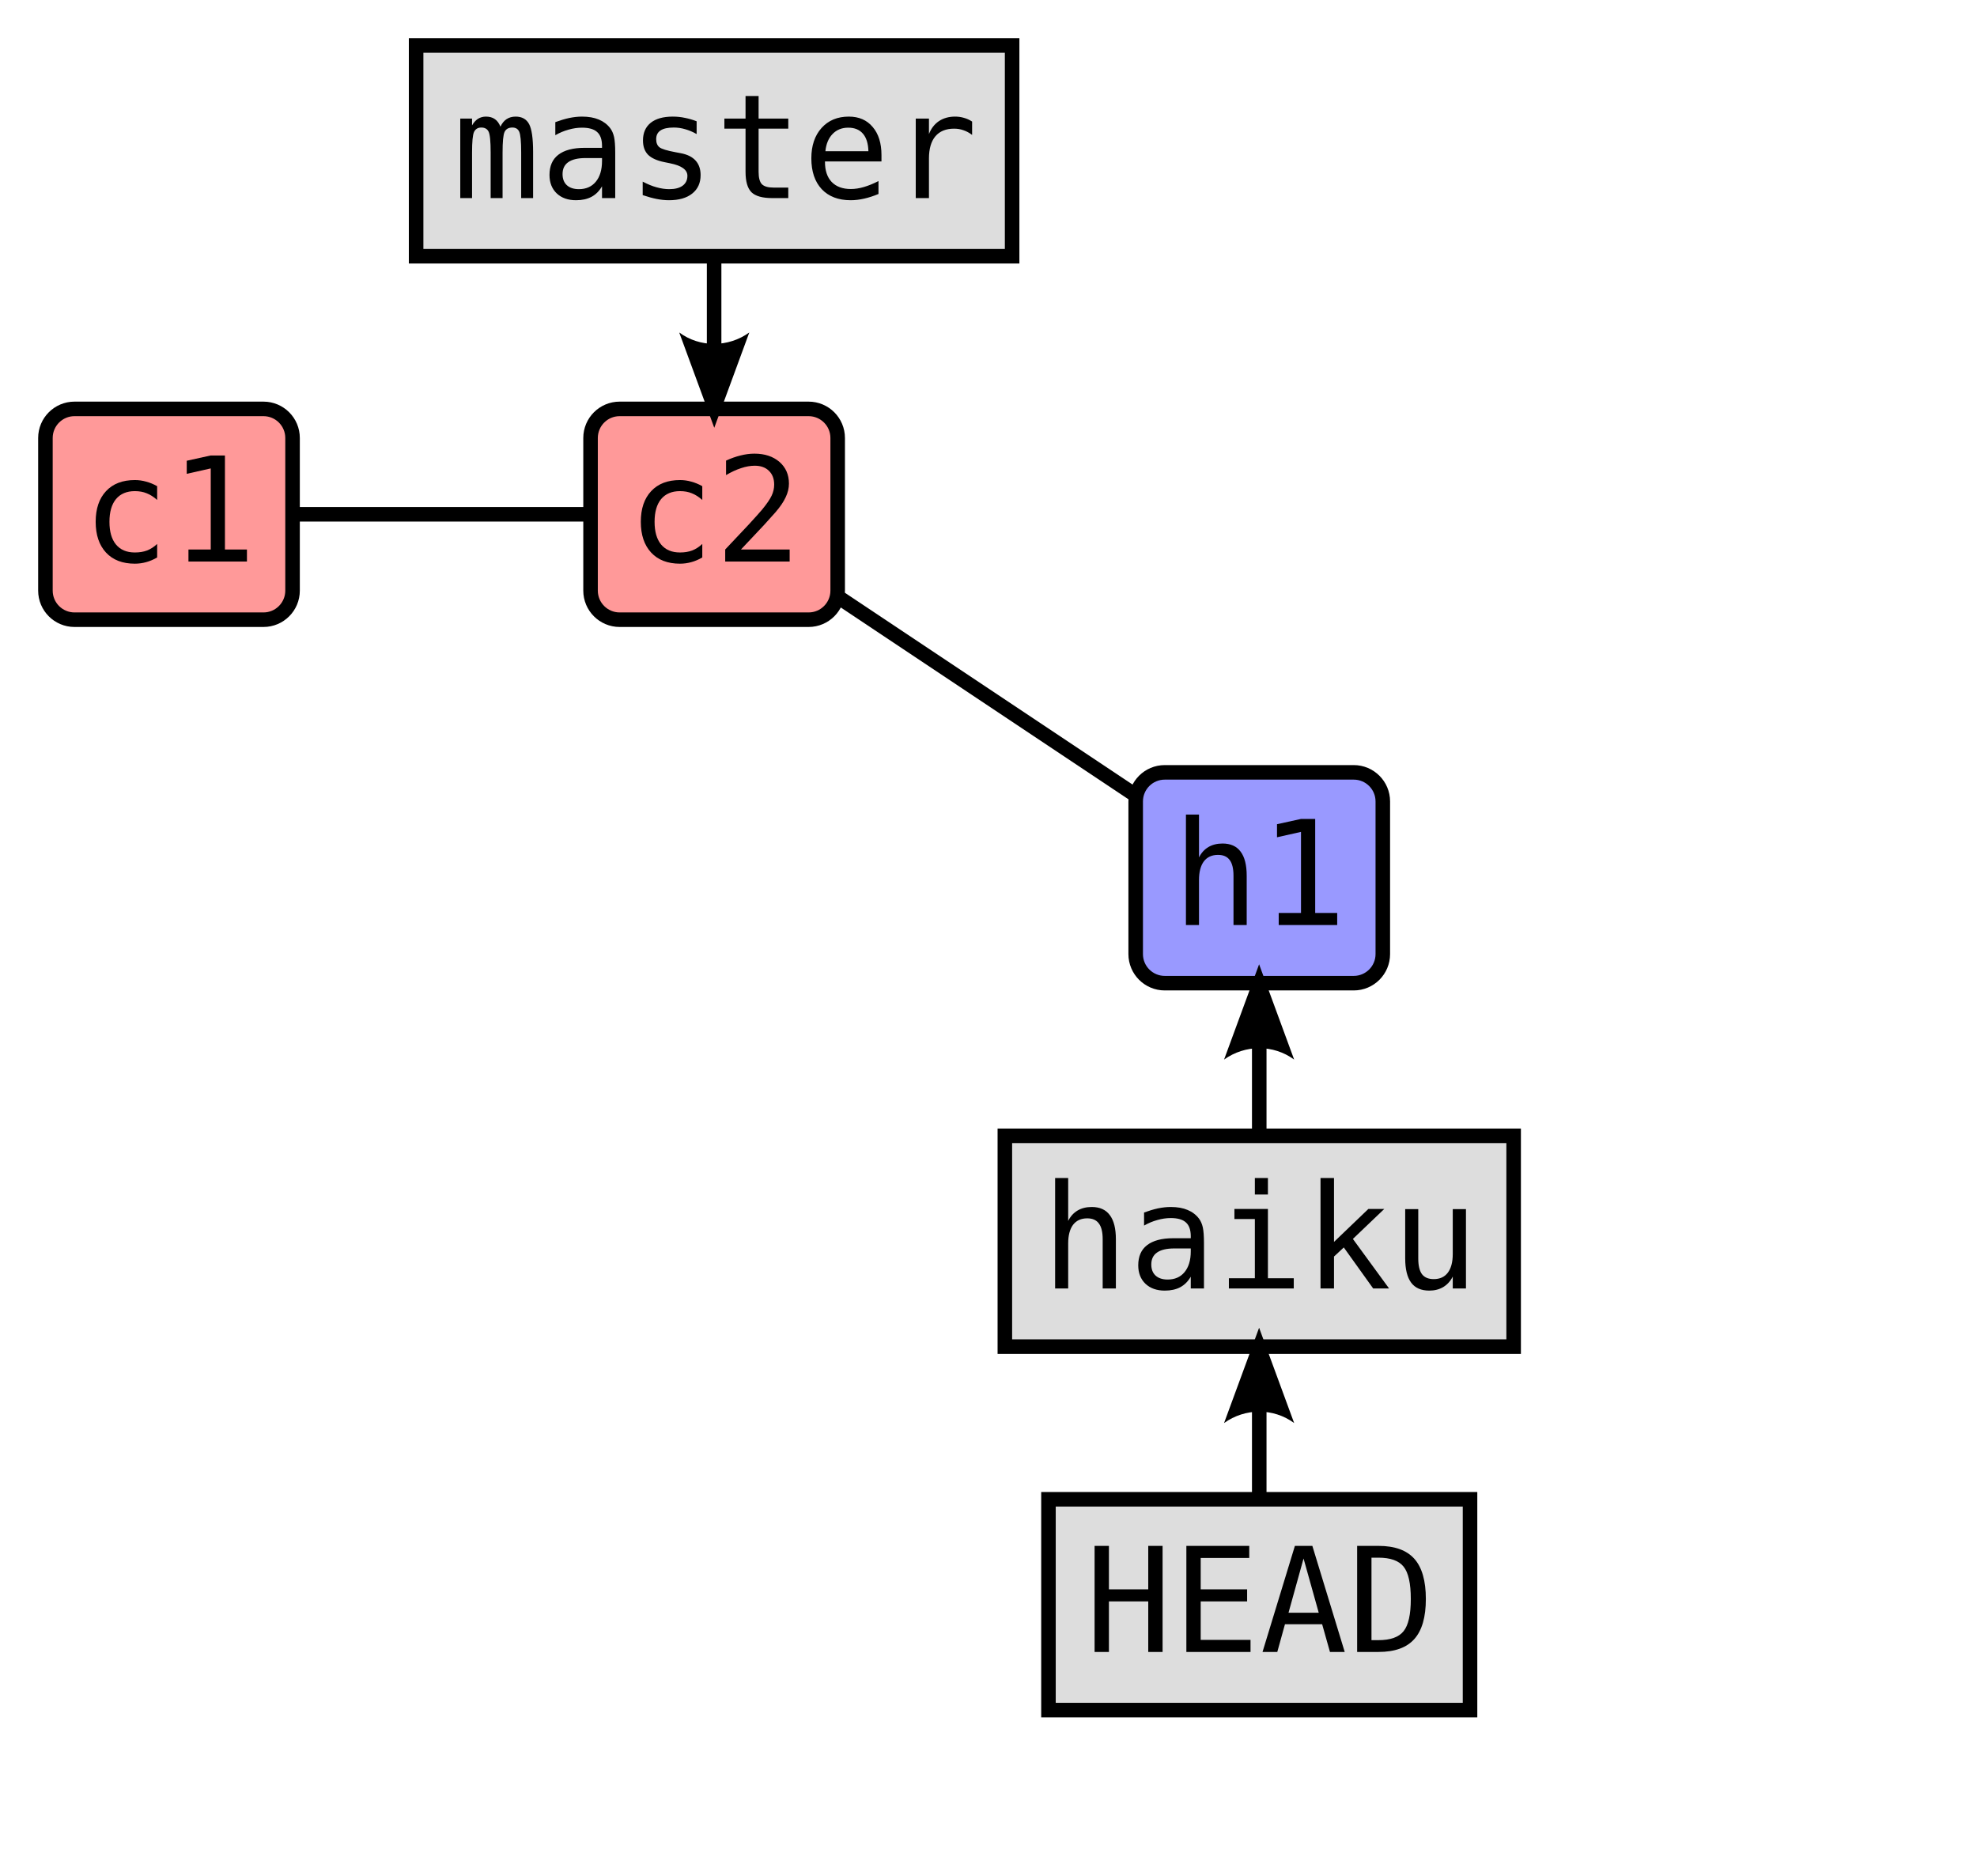
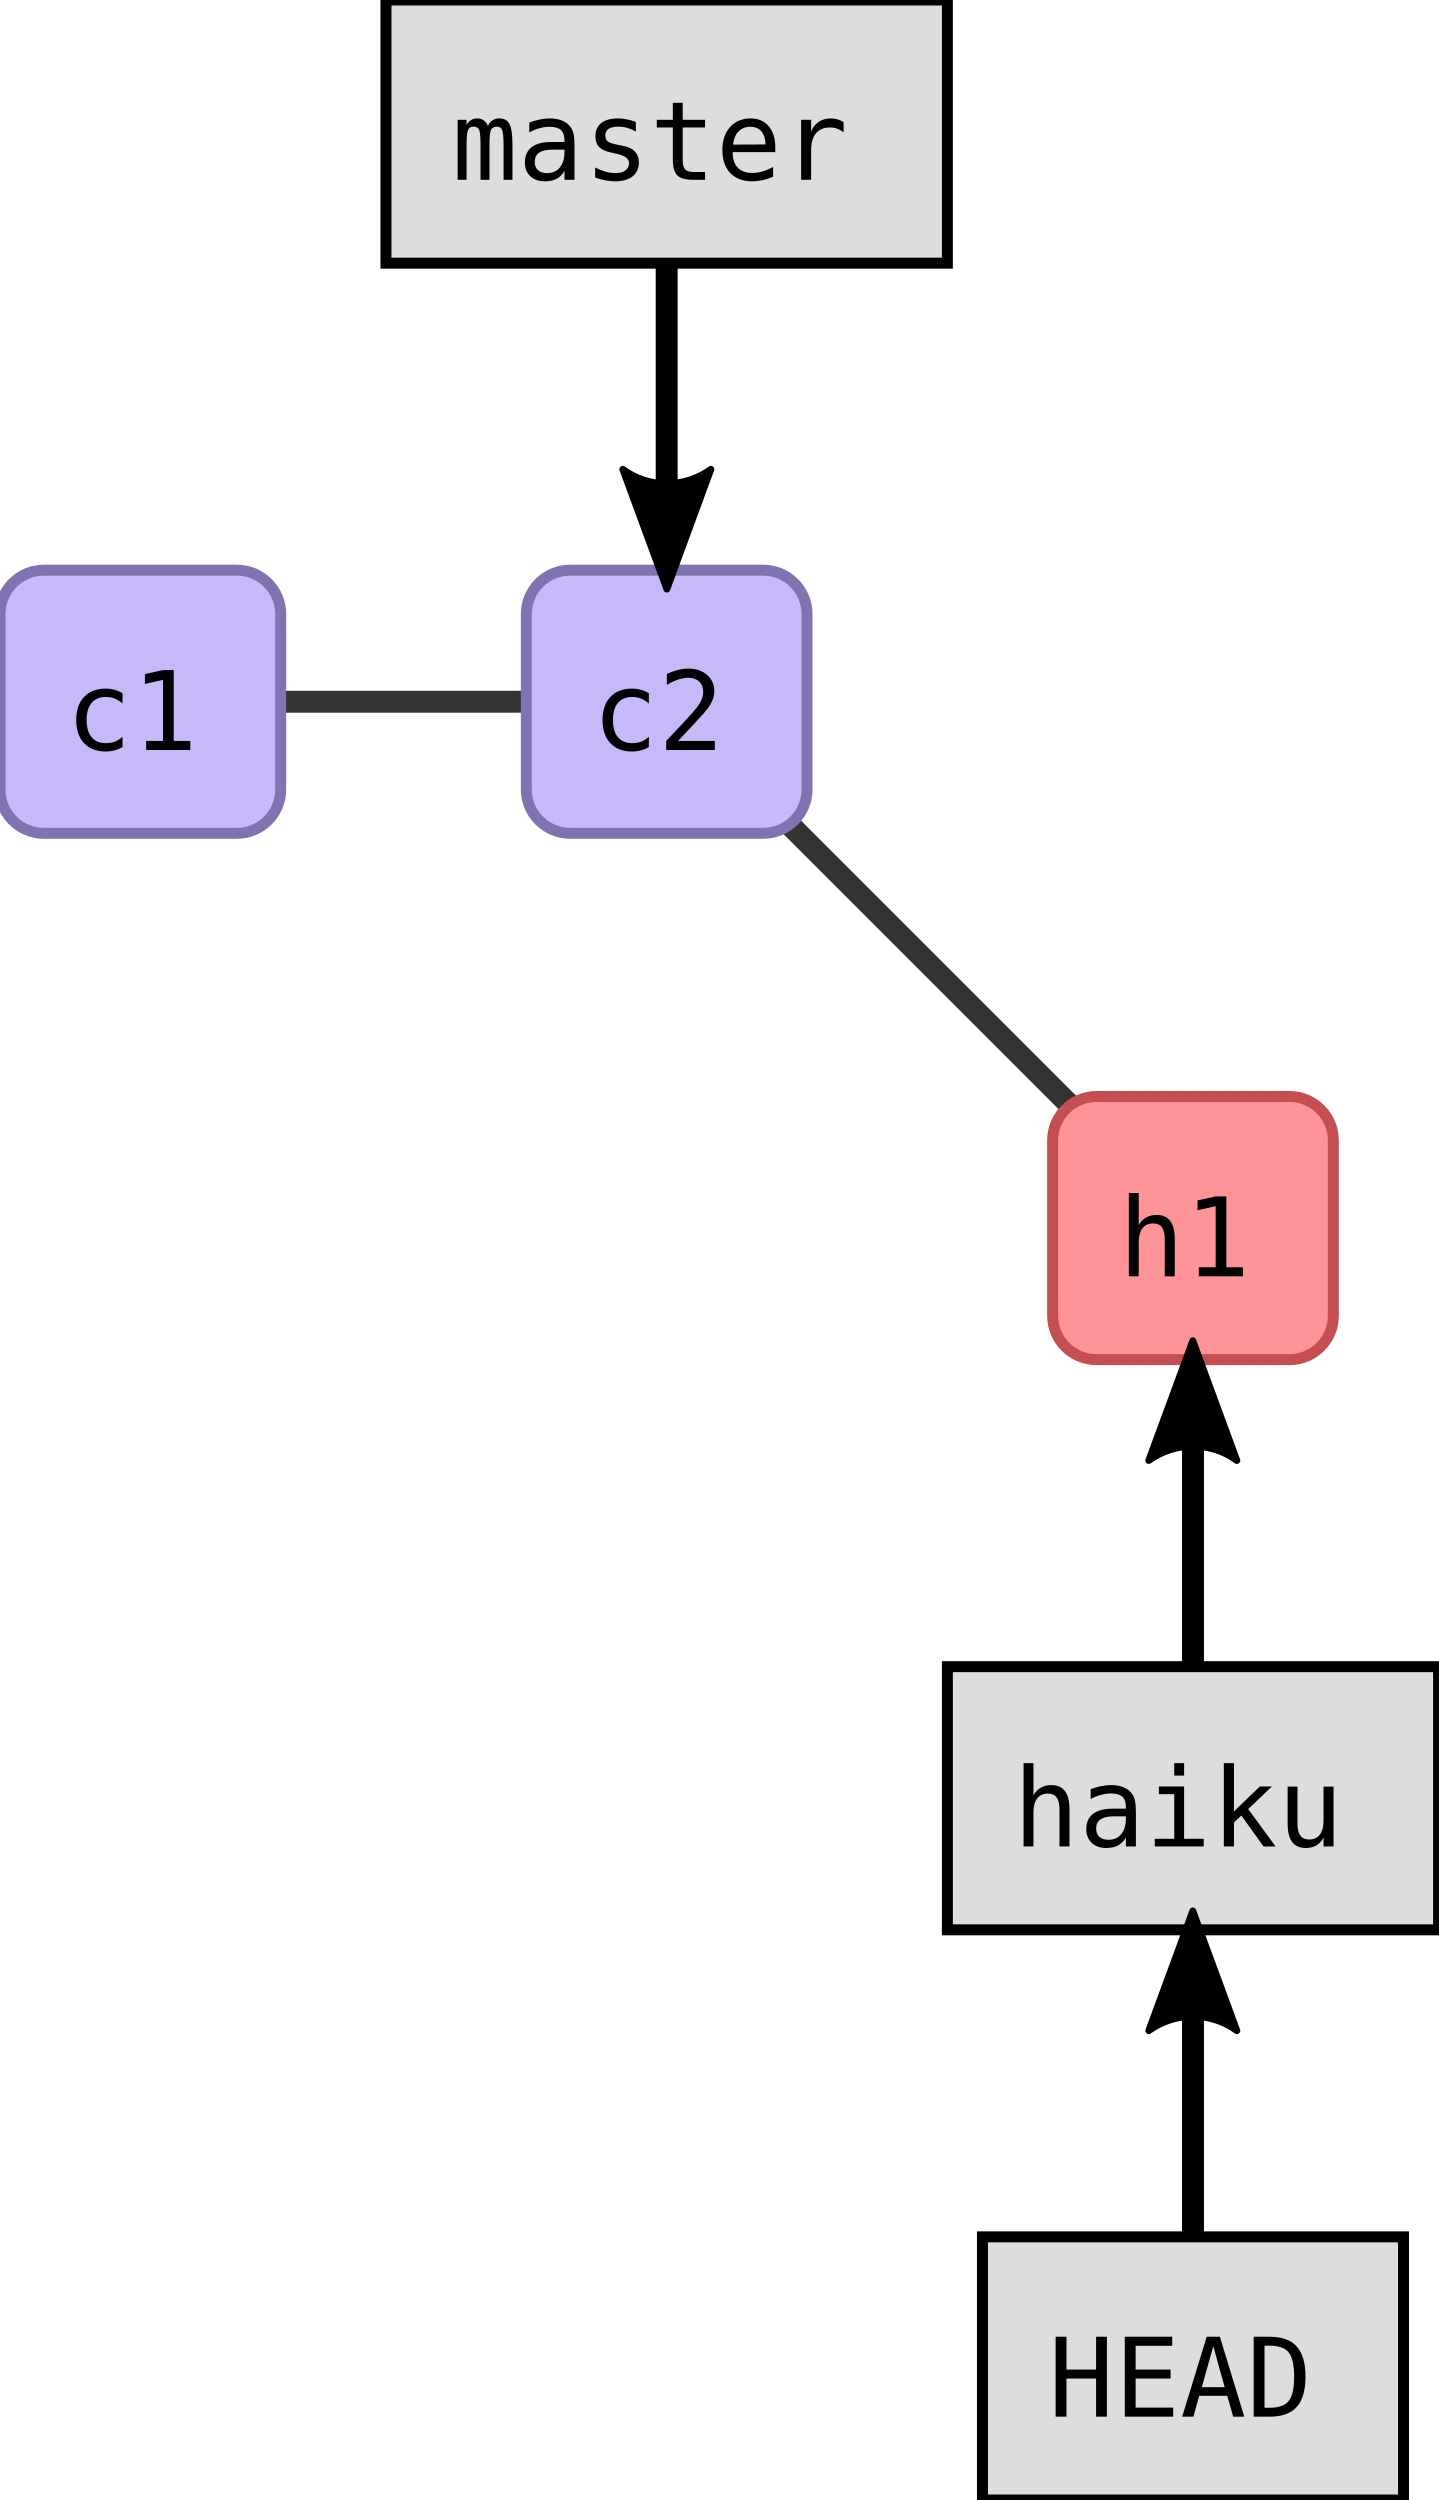
- <svg xmlns="http://www.w3.org/2000/svg" width="217.6" height="206.4" id="svg2" version="1.1">
+ <svg xmlns="http://www.w3.org/2000/svg" width="164.0" height="285.0" id="svg2" version="1.1">
  <defs id="defs4">
-     <marker orient="auto" refY="0.0" refX="0.0" id="Arrow2Mend" style="overflow:visible;">
-       <path id="path3786" style="fill-rule:evenodd;stroke-width:0.625;stroke-linejoin:round;" d="M 8.719,4.034 L -2.207,0.016 L 8.719,-4.002 C 6.973,-1.63 6.983,1.616 8.719,4.034 z " transform="scale(0.6) rotate(180) translate(0,0)" />
+     <marker orient="auto" refY="0.0" refX="0.0" id="fullmarker" style="overflow:visible;">
+       <path style="opacity:1.0;fill:#000000;stroke:#000000;fill-rule:evenodd;stroke-width:0.625;stroke-linejoin:round;" d="M 8.719,4.034 L -2.207,0.016 L 8.719,-4.002 C 6.973,-1.63 6.983,1.616 8.719,4.034 z " transform="scale(0.5) rotate(180) translate(0,0)" />
+     </marker>
+     <marker orient="auto" refY="0.0" refX="0.0" id="ghostmarker" style="overflow:visible;">
+       <path style="opacity:0.2;fill:#000000;stroke:#000000;fill-rule:evenodd;stroke-width:0.625;stroke-linejoin:round;" d="M 8.719,4.034 L -2.207,0.016 L 8.719,-4.002 C 6.973,-1.63 6.983,1.616 8.719,4.034 z " transform="scale(0.5) rotate(180) translate(0,0)" />
    </marker>
  </defs>
-   <g id="layer1">
-     <rect style="fill:#ff9999;stroke:#000000;stroke-width:1.6;stroke-miterlimit:4;stroke-dasharray:none" id="rect2989" width="27.2" height="23.2" x="5" y="45" ry="3.2" />
-     <text xml:space="preserve" style="font-size:16px;font-style:normal;font-weight:normal;line-height:125%;letter-spacing:0px;word-spacing:0px;fill:#000000;fill-opacity:1;stroke:none;font-family:DejaVu Sans Mono" x="9" y="61.8" id="text2985">
-       <tspan id="tspan2987" x="9" y="61.8">c1</tspan>
-     </text>
-   </g>
-   <g id="layer1">
-     <rect style="fill:#ff9999;stroke:#000000;stroke-width:1.6;stroke-miterlimit:4;stroke-dasharray:none" id="rect2989" width="27.2" height="23.2" x="65" y="45" ry="3.2" />
-     <text xml:space="preserve" style="font-size:16px;font-style:normal;font-weight:normal;line-height:125%;letter-spacing:0px;word-spacing:0px;fill:#000000;fill-opacity:1;stroke:none;font-family:DejaVu Sans Mono" x="69" y="61.8" id="text2985">
-       <tspan id="tspan2987" x="69" y="61.8">c2</tspan>
-     </text>
-   </g>
-   <line x1="64.98" y1="56.6" x2="32.22" y2="56.6" style="stroke:#000000; stroke-width:1.6; stroke-opacity:1.0" />
-   <g id="layer1">
-     <rect style="fill:#dddddd;stroke:#000000;stroke-width:1.6;stroke-miterlimit:4;stroke-dasharray:none" id="rect2989" width="65.6" height="23.2" x="45.8" y="5" ry="0" />
-     <text xml:space="preserve" style="font-size:16px;font-style:normal;font-weight:normal;line-height:125%;letter-spacing:0px;word-spacing:0px;fill:#000000;fill-opacity:1;stroke:none;font-family:DejaVu Sans Mono" x="49.8" y="21.8" id="text2985">
-       <tspan id="tspan2987" x="49.8" y="21.8">master</tspan>
-     </text>
-   </g>
-   <g id="layer1">
-     <path style="fill:none;stroke:#000000;stroke-width:1.6;stroke-linecap:butt;stroke-linejoin:miter;stroke-opacity:1;marker-end:url(#Arrow2Mend);stroke-miterlimit:4;stroke-dasharray:none" d="M 78.6,28.24 78.6,44.96" id="path2985" />
-   </g>
-   <g id="layer1">
-     <rect style="fill:#9999ff;stroke:#000000;stroke-width:1.6;stroke-miterlimit:4;stroke-dasharray:none" id="rect2989" width="27.2" height="23.2" x="125" y="85" ry="3.2" />
-     <text xml:space="preserve" style="font-size:16px;font-style:normal;font-weight:normal;line-height:125%;letter-spacing:0px;word-spacing:0px;fill:#000000;fill-opacity:1;stroke:none;font-family:DejaVu Sans Mono" x="129" y="101.8" id="text2985">
-       <tspan id="tspan2987" x="129" y="101.8">h1</tspan>
-     </text>
-   </g>
-   <line x1="124.98" y1="87.52" x2="92.22" y2="65.68" style="stroke:#000000; stroke-width:1.6; stroke-opacity:1.0" />
-   <g id="layer1">
-     <rect style="fill:#dddddd;stroke:#000000;stroke-width:1.6;stroke-miterlimit:4;stroke-dasharray:none" id="rect2989" width="56" height="23.2" x="110.6" y="125" ry="0" />
-     <text xml:space="preserve" style="font-size:16px;font-style:normal;font-weight:normal;line-height:125%;letter-spacing:0px;word-spacing:0px;fill:#000000;fill-opacity:1;stroke:none;font-family:DejaVu Sans Mono" x="114.6" y="141.8" id="text2985">
-       <tspan id="tspan2987" x="114.6" y="141.8">haiku</tspan>
-     </text>
-   </g>
-   <g id="layer1">
-     <path style="fill:none;stroke:#000000;stroke-width:1.6;stroke-linecap:butt;stroke-linejoin:miter;stroke-opacity:1;marker-end:url(#Arrow2Mend);stroke-miterlimit:4;stroke-dasharray:none" d="M 138.6,124.96 138.6,108.24" id="path2985" />
-   </g>
-   <g id="layer1">
-     <rect style="fill:#dddddd;stroke:#000000;stroke-width:1.6;stroke-miterlimit:4;stroke-dasharray:none" id="rect2989" width="46.4" height="23.2" x="115.4" y="165" ry="0" />
-     <text xml:space="preserve" style="font-size:16px;font-style:normal;font-weight:normal;line-height:125%;letter-spacing:0px;word-spacing:0px;fill:#000000;fill-opacity:1;stroke:none;font-family:DejaVu Sans Mono" x="119.4" y="181.8" id="text2985">
-       <tspan id="tspan2987" x="119.4" y="181.8">HEAD</tspan>
-     </text>
-   </g>
-   <g id="layer1">
-     <path style="fill:none;stroke:#000000;stroke-width:1.6;stroke-linecap:butt;stroke-linejoin:miter;stroke-opacity:1;marker-end:url(#Arrow2Mend);stroke-miterlimit:4;stroke-dasharray:none" d="M 138.6,164.96 138.6,148.24" id="path2985" />
+   <g transform="translate(-0.0,65.0) rotate(0)" id="layer1">
+     <line x1="76.0" y1="15.0" x2="136.0" y2="75.0" style="stroke:#000000;                         stroke-width:2.5;                         stroke-opacity:0.8" />
+     <line x1="16.0" y1="15.0" x2="76.0" y2="15.0" style="stroke:#000000;                         stroke-width:2.5;                         stroke-opacity:0.8" />
+     <rect style="fill:#ff9498;                         stroke:#C44E52;                         stroke-width:1.25;                         stroke-miterlimit:4;                         stroke-opacity:1.0;                         stroke-dasharray:none" width="32.0" height="30.0" x="120.0" y="60.0" ry="5.0" />
+     <text style="font-size:12.5px;                         font-style:normal;                         font-weight:normal;                         line-height:125%%;                         letter-spacing:0px;                         word-spacing:0px;                         fill:#000000;                         fill-opacity:1.0;                         stroke:none;                         font-family:DejaVu Sans Mono" x="127.5" y="80.5">h1</text>
+     <rect style="fill:#c7b8f8;                         stroke:#8172B2;                         stroke-width:1.25;                         stroke-miterlimit:4;                         stroke-opacity:1.0;                         stroke-dasharray:none" width="32.0" height="30.0" x="60.0" y="0.0" ry="5.0" />
+     <text style="font-size:12.5px;                         font-style:normal;                         font-weight:normal;                         line-height:125%%;                         letter-spacing:0px;                         word-spacing:0px;                         fill:#000000;                         fill-opacity:1.0;                         stroke:none;                         font-family:DejaVu Sans Mono" x="67.5" y="20.5">c2</text>
+     <rect style="fill:#c7b8f8;                         stroke:#8172B2;                         stroke-width:1.25;                         stroke-miterlimit:4;                         stroke-opacity:1.0;                         stroke-dasharray:none" width="32.0" height="30.0" x="0.0" y="0.0" ry="5.0" />
+     <text style="font-size:12.5px;                         font-style:normal;                         font-weight:normal;                         line-height:125%%;                         letter-spacing:0px;                         word-spacing:0px;                         fill:#000000;                         fill-opacity:1.0;                         stroke:none;                         font-family:DejaVu Sans Mono" x="7.5" y="20.5">c1</text>
+     <path style="fill:none;                  stroke:#000000;                  stroke-width:2.5;                  stroke-linecap:butt;                  stroke-linejoin:miter;                  stroke-opacity:1.0;                  marker-end:url(#fullmarker);                  stroke-miterlimit:4;                  stroke-dasharray:none" d="M 136.0,140.0 136.0,90.6" />
+     <rect style="fill:#dddddd;                         stroke:#000000;                         stroke-width:1.25;                         stroke-miterlimit:4;                         stroke-opacity:1.0;                         stroke-dasharray:none" width="56.0" height="30.0" x="108.0" y="125.0" ry="0.0" />
+     <text style="font-size:12.5px;                         font-style:normal;                         font-weight:normal;                         line-height:125%%;                         letter-spacing:0px;                         word-spacing:0px;                         fill:#000000;                         fill-opacity:1.0;                         stroke:none;                         font-family:DejaVu Sans Mono" x="115.5" y="145.5">haiku</text>
+     <path style="fill:none;                  stroke:#000000;                  stroke-width:2.5;                  stroke-linecap:butt;                  stroke-linejoin:miter;                  stroke-opacity:1.0;                  marker-end:url(#fullmarker);                  stroke-miterlimit:4;                  stroke-dasharray:none" d="M 136.0,205.0 136.0,155.6" />
+     <rect style="fill:#dddddd;                         stroke:#000000;                         stroke-width:1.25;                         stroke-miterlimit:4;                         stroke-opacity:1.0;                         stroke-dasharray:none" width="48.0" height="30.0" x="112.0" y="190.0" ry="0.0" />
+     <text style="font-size:12.5px;                         font-style:normal;                         font-weight:normal;                         line-height:125%%;                         letter-spacing:0px;                         word-spacing:0px;                         fill:#000000;                         fill-opacity:1.0;                         stroke:none;                         font-family:DejaVu Sans Mono" x="119.5" y="210.5">HEAD</text>
+     <path style="fill:none;                  stroke:#000000;                  stroke-width:2.5;                  stroke-linecap:butt;                  stroke-linejoin:miter;                  stroke-opacity:1.0;                  marker-end:url(#fullmarker);                  stroke-miterlimit:4;                  stroke-dasharray:none" d="M 76.0,-50.0 76.0,-0.6" />
+     <rect style="fill:#dddddd;                         stroke:#000000;                         stroke-width:1.25;                         stroke-miterlimit:4;                         stroke-opacity:1.0;                         stroke-dasharray:none" width="64.0" height="30.0" x="44.0" y="-65.0" ry="0.0" />
+     <text style="font-size:12.5px;                         font-style:normal;                         font-weight:normal;                         line-height:125%%;                         letter-spacing:0px;                         word-spacing:0px;                         fill:#000000;                         fill-opacity:1.0;                         stroke:none;                         font-family:DejaVu Sans Mono" x="51.5" y="-44.5">master</text>
  </g>
</svg>
